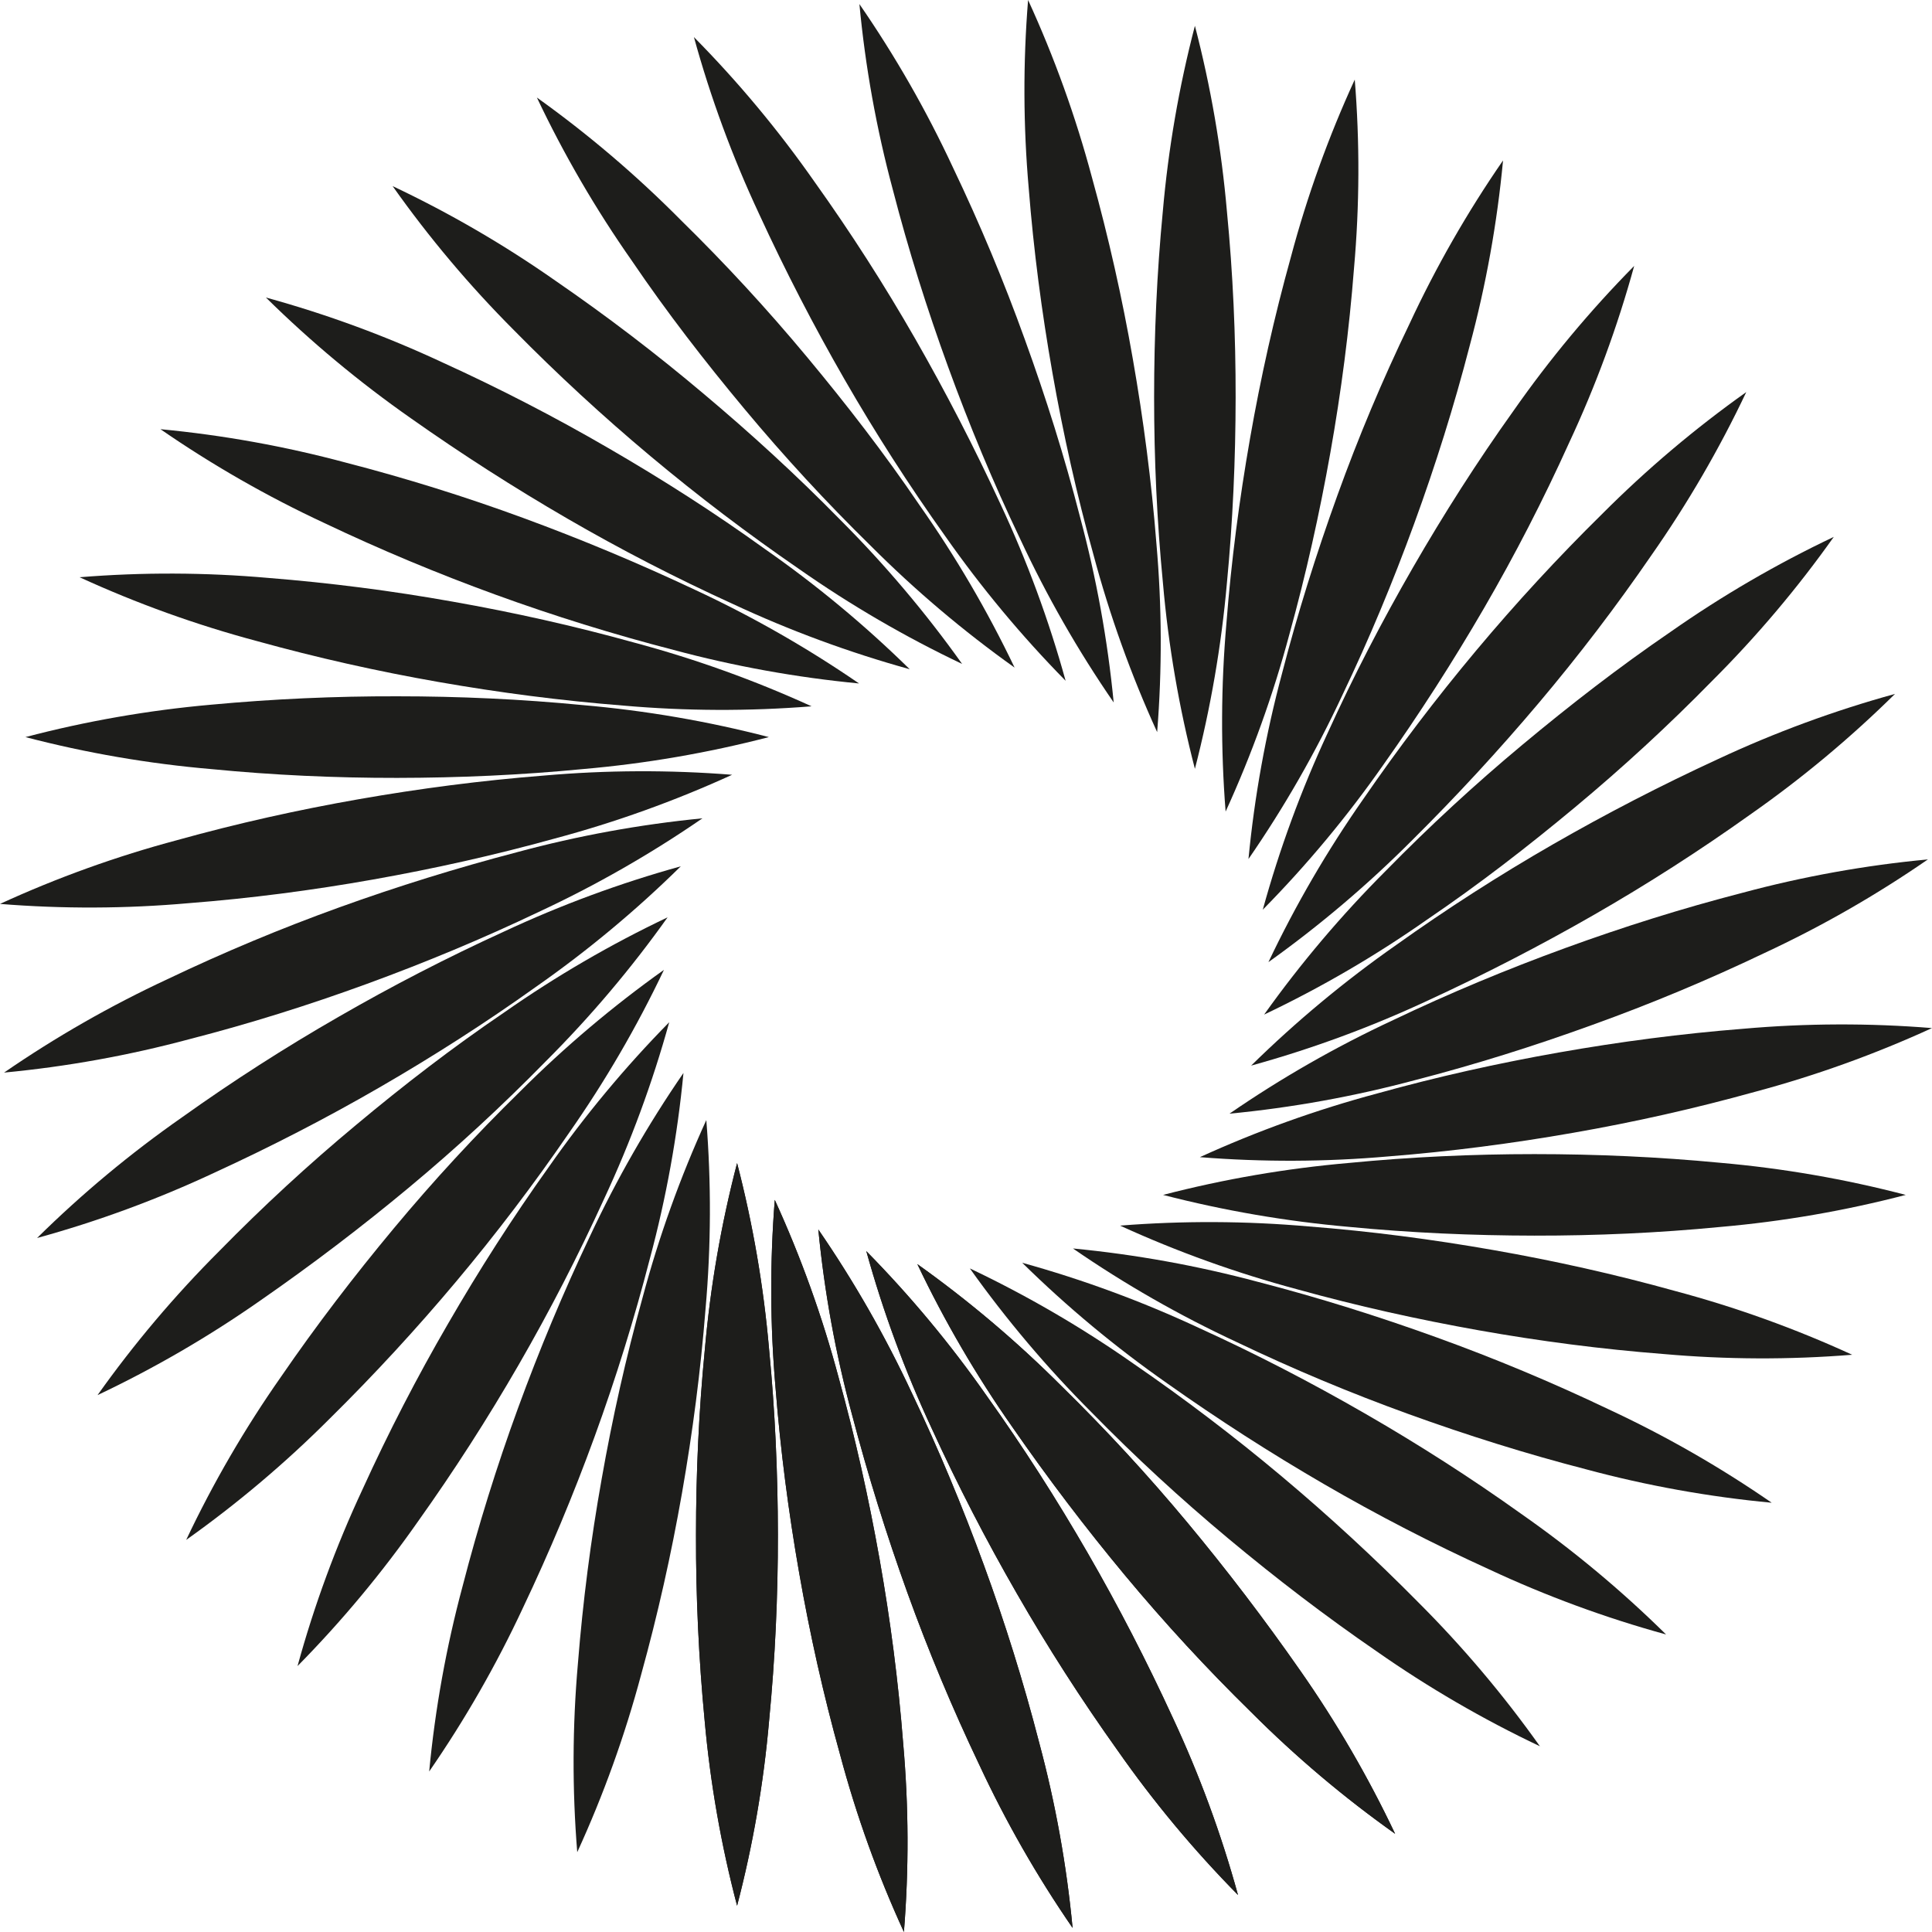
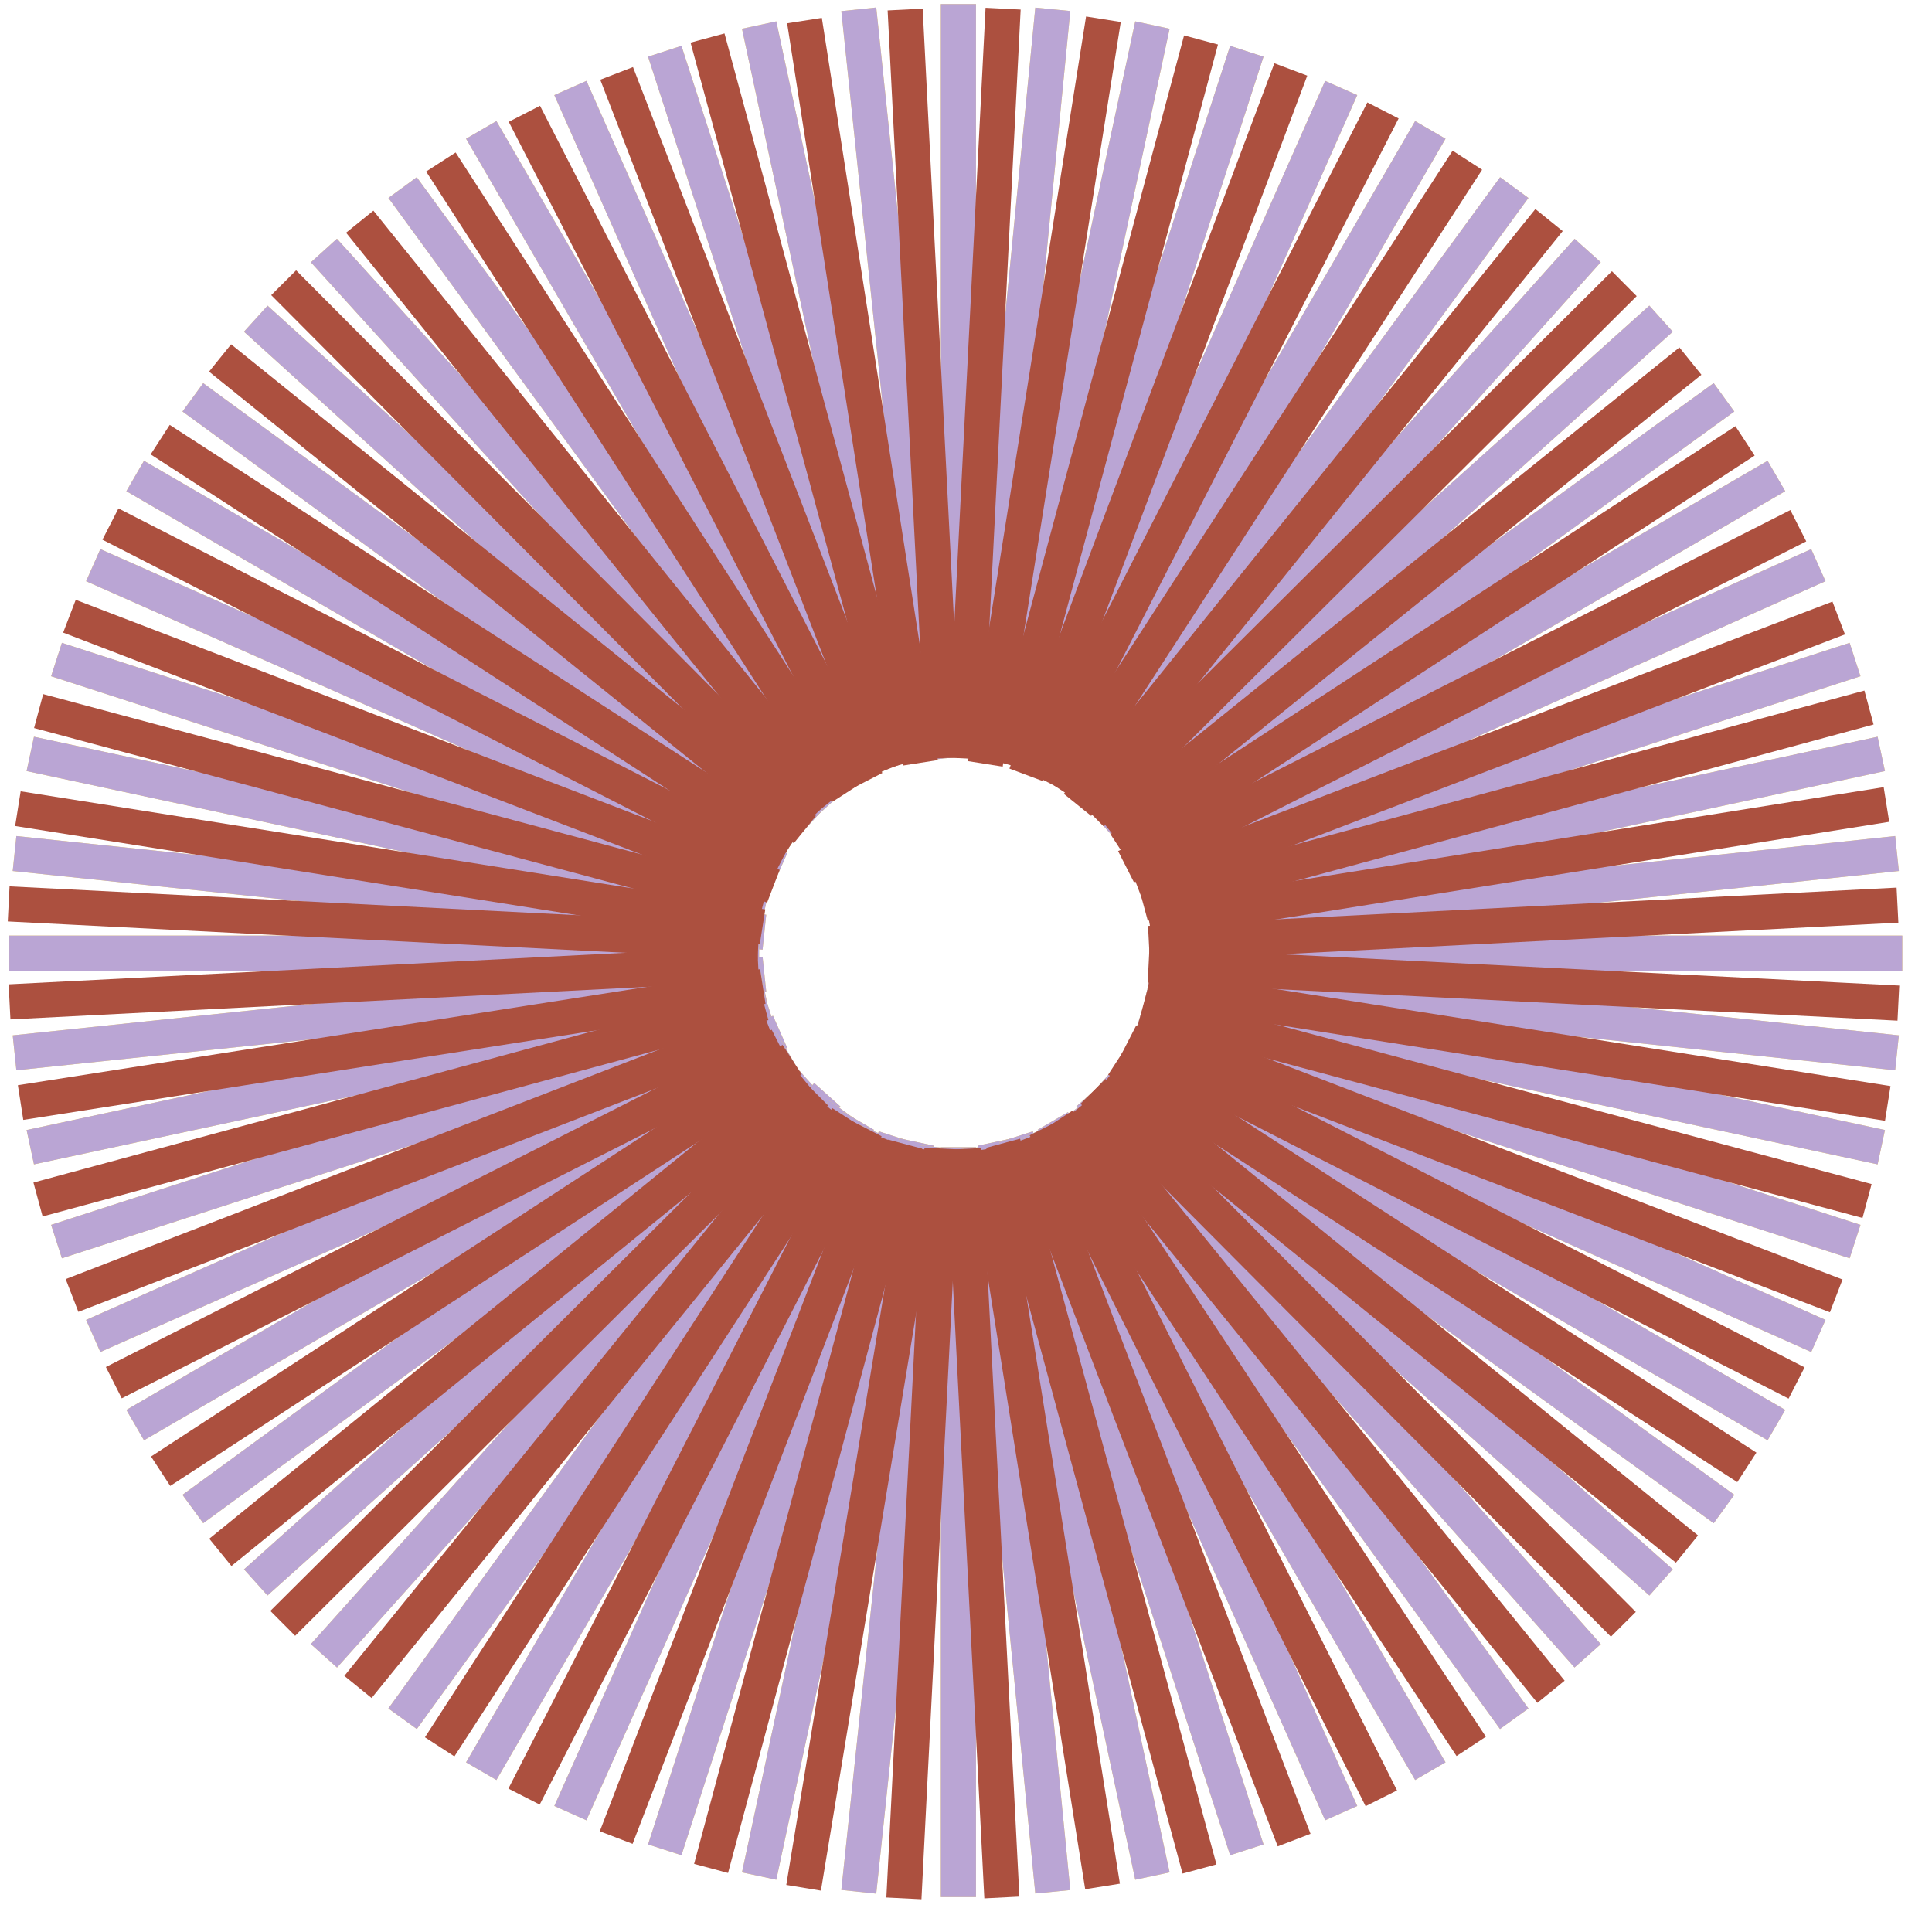
- <svg xmlns="http://www.w3.org/2000/svg" viewBox="0 0 260.46 260.46">
-   <defs>
-     <style>.cls-1{fill:#1d1d1b;}</style>
-   </defs>
-   <g id="Слой_2" data-name="Слой 2">
-     <g id="Слой_1-2" data-name="Слой 1">
-       <path class="cls-1" d="M123.67,170.42a152.76,152.76,0,0,1,19.41,16.42q9,8.82,17,18.43t15.21,19.95a151.2,151.2,0,0,1,12.79,22,150.48,150.48,0,0,1-19.42-16.41q-9-8.82-17-18.44t-15.19-20A152.11,152.11,0,0,1,123.67,170.42Z" />
-       <path class="cls-1" d="M116.79,168.67a151.89,151.89,0,0,1,16.26,19.55c4.88,6.83,9.38,13.87,13.56,21.1s8,14.65,11.51,22.28a150.93,150.93,0,0,1,8.78,23.87,151.07,151.07,0,0,1-16.27-19.54q-7.31-10.25-13.55-21.11c-4.17-7.24-8-14.66-11.49-22.29A153.25,153.25,0,0,1,116.79,168.67Z" />
-       <path class="cls-1" d="M110.32,165.75a153,153,0,0,1,12.62,22.07c3.61,7.58,6.82,15.3,9.69,23.14s5.36,15.82,7.46,23.95a151.22,151.22,0,0,1,4.51,25A151.61,151.61,0,0,1,132,237.87q-5.42-11.37-9.67-23.15t-7.45-23.95A152.28,152.28,0,0,1,110.32,165.75Z" />
-       <path class="cls-1" d="M104.45,161.76a151.84,151.84,0,0,1,8.6,23.92c2.24,8.09,4.06,16.25,5.52,24.47s2.54,16.52,3.19,24.88a150.9,150.9,0,0,1,.1,25.43,150,150,0,0,1-8.61-23.93c-2.25-8.08-4.07-16.24-5.51-24.47s-2.52-16.51-3.18-24.88A152.9,152.9,0,0,1,104.45,161.76Z" />
-       <path class="cls-1" d="M99.37,156.8a152.31,152.31,0,0,1,4.31,25.06c.81,8.35,1.18,16.7,1.19,25s-.37,16.71-1.18,25.06a150,150,0,0,1-4.32,25A151,151,0,0,1,95,232q-1.2-12.53-1.17-25.06c0-8.35.38-16.7,1.19-25A152.31,152.31,0,0,1,99.37,156.8Z" />
-       <path class="cls-1" d="M95.22,151a151.84,151.84,0,0,1-.1,25.42c-.66,8.37-1.74,16.66-3.18,24.88s-3.27,16.39-5.51,24.48a150.9,150.9,0,0,1-8.61,23.92,150.91,150.91,0,0,1,.09-25.43q1-12.54,3.2-24.87c1.45-8.23,3.27-16.39,5.52-24.47A152.91,152.91,0,0,1,95.22,151Z" />
-       <path class="cls-1" d="M92.14,144.65a152.35,152.35,0,0,1-4.52,25q-3.15,12.19-7.45,24T70.5,216.76a151.09,151.09,0,0,1-12.64,22.06,151.22,151.22,0,0,1,4.51-25q3.15-12.18,7.47-24t9.68-23.13A152.9,152.9,0,0,1,92.14,144.65Z" />
-       <path class="cls-1" d="M90.22,137.81a152.88,152.88,0,0,1-8.8,23.86Q76.2,173.12,69.92,184T56.38,205.07a151.89,151.89,0,0,1-16.27,19.54,150.45,150.45,0,0,1,8.78-23.86q5.22-11.46,11.51-22.29c4.18-7.23,8.68-14.27,13.56-21.1A152.57,152.57,0,0,1,90.22,137.81Z" />
-       <path class="cls-1" d="M89.51,130.75a152.11,152.11,0,0,1-12.81,22q-7.12,10.38-15.19,20t-17,18.44a150.38,150.38,0,0,1-19.41,16.41,150.3,150.3,0,0,1,12.79-22c4.75-6.92,9.83-13.55,15.2-20s11-12.55,17-18.43A152.76,152.76,0,0,1,89.51,130.75Z" />
-       <path class="cls-1" d="M90,123.67a151.94,151.94,0,0,1-16.42,19.41q-8.82,9-18.43,17t-20,15.21a150.67,150.67,0,0,1-22,12.79,151.28,151.28,0,0,1,16.41-19.42q8.82-9,18.44-17c6.41-5.36,13-10.44,20-15.19A152.65,152.65,0,0,1,90,123.67Z" />
-       <path class="cls-1" d="M91.78,116.79a151.8,151.8,0,0,1-19.54,16.26c-6.83,4.88-13.87,9.38-21.1,13.56s-14.65,8-22.29,11.51A150.45,150.45,0,0,1,5,166.9a150.4,150.4,0,0,1,19.54-16.27q10.24-7.31,21.11-13.55c7.23-4.17,14.65-8,22.29-11.49A152.76,152.76,0,0,1,91.78,116.79Z" />
-       <path class="cls-1" d="M94.7,110.32a152.5,152.5,0,0,1-22.07,12.62c-7.57,3.61-15.29,6.82-23.14,9.69S33.67,138,25.55,140.09a151.34,151.34,0,0,1-25,4.51A151.71,151.71,0,0,1,22.59,132q11.36-5.42,23.14-9.67t24-7.45A152.66,152.66,0,0,1,94.7,110.32Z" />
-       <path class="cls-1" d="M98.7,104.45a152,152,0,0,1-23.93,8.6c-8.08,2.24-16.24,4.06-24.47,5.52s-16.51,2.54-24.87,3.19a150.9,150.9,0,0,1-25.43.1,149.91,149.91,0,0,1,23.92-8.61c8.09-2.25,16.25-4.07,24.47-5.51s16.52-2.52,24.89-3.18A152.9,152.9,0,0,1,98.7,104.45Z" />
-       <path class="cls-1" d="M103.65,99.37a152,152,0,0,1-25.05,4.31c-8.35.81-16.71,1.18-25.06,1.19s-16.7-.37-25-1.18A150.08,150.08,0,0,1,3.43,99.37,151.14,151.14,0,0,1,28.49,95Q41,93.84,53.54,93.87c8.35,0,16.71.38,25.06,1.19A152,152,0,0,1,103.65,99.37Z" />
-       <path class="cls-1" d="M109.41,95.22A151.85,151.85,0,0,1,84,95.12c-8.36-.66-16.65-1.74-24.88-3.18s-16.38-3.27-24.47-5.51a150.54,150.54,0,0,1-23.92-8.61,150.79,150.79,0,0,1,25.42.09q12.55,1,24.88,3.2c8.22,1.45,16.38,3.27,24.47,5.52A152.8,152.8,0,0,1,109.41,95.22Z" />
-       <path class="cls-1" d="M115.81,92.14a152.47,152.47,0,0,1-25-4.52q-12.18-3.15-24-7.45T43.7,70.5A151.19,151.19,0,0,1,21.63,57.86a151.53,151.53,0,0,1,25,4.51q12.18,3.15,23.94,7.47t23.14,9.68A153.44,153.44,0,0,1,115.81,92.14Z" />
-       <path class="cls-1" d="M122.64,90.22a152.76,152.76,0,0,1-23.85-8.8Q87.33,76.2,76.5,69.92T55.38,56.38A151.8,151.8,0,0,1,35.85,40.11a150.45,150.45,0,0,1,23.86,8.78Q71.17,54.11,82,60.4C89.22,64.58,96.27,69.08,103.1,74A151.8,151.8,0,0,1,122.64,90.22Z" />
-       <path class="cls-1" d="M129.71,89.51a152.22,152.22,0,0,1-22-12.81q-10.36-7.12-20-15.19t-18.43-17A150.45,150.45,0,0,1,52.93,25.09a149.88,149.88,0,0,1,22,12.79Q85.28,45,94.85,53.08c6.4,5.38,12.55,11,18.43,17A152.83,152.83,0,0,1,129.71,89.51Z" />
-       <path class="cls-1" d="M136.78,90a152.53,152.53,0,0,1-19.4-16.42c-6-5.88-11.64-12-17-18.43s-10.45-13-15.2-20a150.72,150.72,0,0,1-12.8-22A150.6,150.6,0,0,1,91.78,29.67c6,5.88,11.64,12,17,18.44s10.44,13,15.19,20A151.68,151.68,0,0,1,136.78,90Z" />
-       <path class="cls-1" d="M143.66,91.78A153.46,153.46,0,0,1,127.4,72.24Q120.1,62,113.85,51.14T102.34,28.85A150.48,150.48,0,0,1,93.55,5a150.48,150.48,0,0,1,16.28,19.54q7.31,10.24,13.54,21.11t11.5,22.29A151.72,151.72,0,0,1,143.66,91.78Z" />
-       <path class="cls-1" d="M150.14,94.7a151.57,151.57,0,0,1-12.62-22.07c-3.62-7.57-6.83-15.29-9.69-23.14s-5.37-15.82-7.47-23.94a150.3,150.3,0,0,1-4.5-25,150.73,150.73,0,0,1,12.63,22.07q5.43,11.36,9.67,23.14c2.85,7.85,5.36,15.83,7.46,24A153.73,153.73,0,0,1,150.14,94.7Z" />
-       <path class="cls-1" d="M156,98.7a152.91,152.91,0,0,1-8.59-23.93c-2.25-8.08-4.07-16.24-5.52-24.47s-2.54-16.51-3.2-24.87A150.91,150.91,0,0,1,138.6,0a150.9,150.9,0,0,1,8.61,23.92q3.36,12.13,5.51,24.47c1.44,8.23,2.52,16.52,3.18,24.89A151.84,151.84,0,0,1,156,98.7Z" />
-       <path class="cls-1" d="M161.09,103.65a152,152,0,0,1-4.31-25.05c-.81-8.35-1.19-16.71-1.19-25.06s.37-16.7,1.17-25a151.14,151.14,0,0,1,4.33-25.06,151.11,151.11,0,0,1,4.32,25.06c.81,8.35,1.18,16.7,1.17,25.05s-.38,16.71-1.18,25.06A154.14,154.14,0,0,1,161.09,103.65Z" />
-       <path class="cls-1" d="M165.23,109.41A152.91,152.91,0,0,1,165.34,84c.65-8.36,1.74-16.65,3.18-24.88s3.26-16.38,5.51-24.47a149.56,149.56,0,0,1,8.61-23.92,150.78,150.78,0,0,1-.1,25.42c-.65,8.37-1.73,16.66-3.19,24.88s-3.28,16.38-5.52,24.47A151.84,151.84,0,0,1,165.23,109.41Z" />
-       <path class="cls-1" d="M168.31,115.81a153.54,153.54,0,0,1,4.52-25c2.1-8.12,4.61-16.1,7.46-24S186.35,51.27,190,43.7a150.21,150.21,0,0,1,12.63-22.07,150.49,150.49,0,0,1-4.5,25c-2.1,8.12-4.61,16.1-7.47,23.94s-6.07,15.57-9.69,23.14A151.57,151.57,0,0,1,168.31,115.81Z" />
-       <path class="cls-1" d="M170.24,122.64A152.76,152.76,0,0,1,179,98.79c3.47-7.64,7.32-15.06,11.49-22.29s8.67-14.29,13.55-21.12a151,151,0,0,1,16.27-19.53,150.45,150.45,0,0,1-8.78,23.86Q206.35,71.17,200.06,82T186.5,103.1A151.8,151.8,0,0,1,170.24,122.64Z" />
-       <path class="cls-1" d="M171,129.71a152.17,152.17,0,0,1,12.8-22q7.13-10.36,15.2-20t17-18.43a150.55,150.55,0,0,1,19.42-16.42,150.78,150.78,0,0,1-12.79,22q-7.12,10.36-15.21,19.94t-17,18.43A152.83,152.83,0,0,1,171,129.71Z" />
-       <path class="cls-1" d="M170.42,136.78a153.36,153.36,0,0,1,16.42-19.4c5.88-6,12-11.64,18.43-17s13-10.45,19.95-15.2a151.25,151.25,0,0,1,22-12.8,149.81,149.81,0,0,1-16.41,19.42c-5.88,6-12,11.64-18.44,17s-13,10.44-20,15.19A151.15,151.15,0,0,1,170.42,136.78Z" />
-       <path class="cls-1" d="M168.67,143.66a153.54,153.54,0,0,1,19.55-16.26q10.25-7.31,21.1-13.55t22.28-11.51a151,151,0,0,1,23.87-8.79,151.15,151.15,0,0,1-19.54,16.28q-10.25,7.31-21.11,13.54t-22.29,11.5A152.21,152.21,0,0,1,168.67,143.66Z" />
-       <path class="cls-1" d="M165.75,150.14a152.1,152.1,0,0,1,22.07-12.62c7.58-3.62,15.3-6.83,23.14-9.69s15.82-5.37,23.95-7.47a150.18,150.18,0,0,1,25-4.5,150.63,150.63,0,0,1-22.06,12.63q-11.37,5.43-23.15,9.67c-7.85,2.85-15.82,5.36-23.95,7.46A153.34,153.34,0,0,1,165.75,150.14Z" />
-       <path class="cls-1" d="M161.76,156a152.8,152.8,0,0,1,23.92-8.59c8.09-2.25,16.25-4.07,24.47-5.52s16.52-2.54,24.88-3.2a150.91,150.91,0,0,1,25.43-.09,151,151,0,0,1-23.93,8.61q-12.12,3.36-24.47,5.51c-8.22,1.44-16.51,2.52-24.88,3.18A151.84,151.84,0,0,1,161.76,156Z" />
-       <path class="cls-1" d="M156.8,161.09a152.31,152.31,0,0,1,25.06-4.31c8.35-.81,16.7-1.19,25-1.19s16.71.37,25.06,1.17a151,151,0,0,1,25,4.33,151,151,0,0,1-25,4.32c-8.35.81-16.7,1.18-25.06,1.17s-16.7-.38-25-1.18A154.45,154.45,0,0,1,156.8,161.09Z" />
-       <path class="cls-1" d="M151,165.23a152.9,152.9,0,0,1,25.42.11c8.37.65,16.66,1.74,24.88,3.18s16.39,3.26,24.48,5.51a149.91,149.91,0,0,1,23.92,8.61,150.9,150.9,0,0,1-25.43-.1c-8.36-.65-16.65-1.73-24.87-3.19s-16.39-3.28-24.47-5.52A152,152,0,0,1,151,165.23Z" />
-       <path class="cls-1" d="M144.65,168.31a153.42,153.42,0,0,1,25,4.52c8.13,2.1,16.11,4.61,24,7.46s15.57,6.06,23.14,9.67a150.11,150.11,0,0,1,22.06,12.63,150.18,150.18,0,0,1-25-4.5c-8.12-2.1-16.1-4.61-24-7.47s-15.56-6.07-23.13-9.69A151,151,0,0,1,144.65,168.31Z" />
-       <path class="cls-1" d="M137.81,170.24a152.88,152.88,0,0,1,23.86,8.8c7.63,3.47,15.05,7.32,22.29,11.49s14.28,8.67,21.11,13.55a151.07,151.07,0,0,1,19.54,16.27,150.45,150.45,0,0,1-23.86-8.78q-11.46-5.22-22.29-11.51t-21.1-13.56A152.57,152.57,0,0,1,137.81,170.24Z" />
-       <path class="cls-1" d="M130.75,171a152.06,152.06,0,0,1,22,12.8q10.38,7.13,20,15.2t18.44,17a150.48,150.48,0,0,1,16.41,19.42,151.2,151.2,0,0,1-22-12.79c-6.92-4.75-13.55-9.83-20-15.21s-12.55-11-18.43-17A152.76,152.76,0,0,1,130.75,171Z" />
-       <path class="cls-1" d="M123.67,170.42a152.76,152.76,0,0,1,19.41,16.42q9,8.82,17,18.43t15.21,19.95a151.2,151.2,0,0,1,12.79,22,150.48,150.48,0,0,1-19.42-16.41q-9-8.82-17-18.44t-15.19-20A152.11,152.11,0,0,1,123.67,170.42Z" />
-       <path class="cls-1" d="M116.79,168.67a151.89,151.89,0,0,1,16.26,19.55c4.88,6.83,9.38,13.87,13.56,21.1s8,14.65,11.51,22.28a150.93,150.93,0,0,1,8.78,23.87,151.07,151.07,0,0,1-16.27-19.54q-7.31-10.25-13.55-21.11c-4.17-7.24-8-14.66-11.49-22.29A153.25,153.25,0,0,1,116.79,168.67Z" />
-       <path class="cls-1" d="M110.32,165.75a153,153,0,0,1,12.62,22.07c3.61,7.58,6.82,15.3,9.69,23.14s5.36,15.82,7.46,23.95a151.22,151.22,0,0,1,4.51,25A151.61,151.61,0,0,1,132,237.87q-5.42-11.37-9.67-23.15t-7.45-23.95A152.28,152.28,0,0,1,110.32,165.75Z" />
-       <path class="cls-1" d="M104.45,161.76a151.84,151.84,0,0,1,8.6,23.92c2.24,8.09,4.06,16.25,5.52,24.47s2.54,16.52,3.19,24.88a150.9,150.9,0,0,1,.1,25.43,150,150,0,0,1-8.61-23.93c-2.25-8.08-4.07-16.24-5.51-24.47s-2.52-16.51-3.18-24.88A152.9,152.9,0,0,1,104.45,161.76Z" />
-       <path class="cls-1" d="M99.37,156.8a152.31,152.31,0,0,1,4.31,25.06c.81,8.35,1.18,16.7,1.19,25s-.37,16.71-1.18,25.06a150,150,0,0,1-4.32,25A151,151,0,0,1,95,232q-1.2-12.53-1.17-25.06c0-8.35.38-16.7,1.19-25A152.31,152.31,0,0,1,99.37,156.8Z" />
-     </g>
-   </g>
+ <svg xmlns="http://www.w3.org/2000/svg" width="55" height="55" viewBox="0 0 55 55" fill="none">
+   <path fill-rule="evenodd" clip-rule="evenodd" d="M27.784 0.116V21.462H26.784V0.116H27.784Z" fill="#F9D857" />
+   <path fill-rule="evenodd" clip-rule="evenodd" d="M27.784 0.116V21.462H26.784V0.116H27.784Z" fill="#BAA5D4" />
+   <path fill-rule="evenodd" clip-rule="evenodd" d="M24.945 0.213L27.184 21.559L26.19 21.664L23.951 0.317L24.945 0.213Z" fill="#F9D857" />
+   <path fill-rule="evenodd" clip-rule="evenodd" d="M24.945 0.213L27.184 21.559L26.19 21.664L23.951 0.317L24.945 0.213Z" fill="#BAA5D4" />
+   <path fill-rule="evenodd" clip-rule="evenodd" d="M22.1 0.608L26.579 21.507L25.601 21.716L21.123 0.818L22.1 0.608Z" fill="#F9D857" />
+   <path fill-rule="evenodd" clip-rule="evenodd" d="M22.1 0.608L26.579 21.507L25.601 21.716L21.123 0.818L22.1 0.608Z" fill="#BAA5D4" />
+   <path fill-rule="evenodd" clip-rule="evenodd" d="M19.4 1.305L25.968 21.607L25.017 21.915L18.449 1.613L19.4 1.305Z" fill="#F9D857" />
+   <path fill-rule="evenodd" clip-rule="evenodd" d="M19.4 1.305L25.968 21.607L25.017 21.915L18.449 1.613L19.4 1.305Z" fill="#BAA5D4" />
+   <path fill-rule="evenodd" clip-rule="evenodd" d="M16.695 2.302L25.353 21.857L24.438 22.262L15.78 2.707L16.695 2.302Z" fill="#F9D857" />
+   <path fill-rule="evenodd" clip-rule="evenodd" d="M16.695 2.302L25.353 21.857L24.438 22.262L15.78 2.707L16.695 2.302Z" fill="#BAA5D4" />
+   <path fill-rule="evenodd" clip-rule="evenodd" d="M14.132 3.447L24.88 21.958L24.015 22.46L13.268 3.949L14.132 3.447Z" fill="#F9D857" />
+   <path fill-rule="evenodd" clip-rule="evenodd" d="M14.132 3.447L24.88 21.958L24.015 22.46L13.268 3.949L14.132 3.447Z" fill="#BAA5D4" />
+   <path fill-rule="evenodd" clip-rule="evenodd" d="M11.864 5.045L24.404 22.212L23.596 22.802L11.057 5.635L11.864 5.045Z" fill="#F9D857" />
+   <path fill-rule="evenodd" clip-rule="evenodd" d="M11.864 5.045L24.404 22.212L23.596 22.802L11.057 5.635L11.864 5.045Z" fill="#BAA5D4" />
+   <path fill-rule="evenodd" clip-rule="evenodd" d="M9.592 6.796L23.923 22.619L23.181 23.291L8.851 7.467L9.592 6.796Z" fill="#F9D857" />
+   <path fill-rule="evenodd" clip-rule="evenodd" d="M9.592 6.796L23.923 22.619L23.181 23.291L8.851 7.467L9.592 6.796Z" fill="#BAA5D4" />
+   <path fill-rule="evenodd" clip-rule="evenodd" d="M7.617 8.702L23.44 23.032L22.769 23.773L6.945 9.443L7.617 8.702Z" fill="#F9D857" />
+   <path fill-rule="evenodd" clip-rule="evenodd" d="M7.617 8.702L23.44 23.032L22.769 23.773L6.945 9.443L7.617 8.702Z" fill="#BAA5D4" />
+   <path fill-rule="evenodd" clip-rule="evenodd" d="M5.785 10.908L22.951 23.447L22.361 24.254L5.195 11.715L5.785 10.908Z" fill="#F9D857" />
+   <path fill-rule="evenodd" clip-rule="evenodd" d="M5.785 10.908L22.951 23.447L22.361 24.254L5.195 11.715L5.785 10.908Z" fill="#BAA5D4" />
+   <path fill-rule="evenodd" clip-rule="evenodd" d="M4.099 13.118L22.609 23.866L22.107 24.731L3.597 13.983L4.099 13.118Z" fill="#F9D857" />
+   <path fill-rule="evenodd" clip-rule="evenodd" d="M4.099 13.118L22.609 23.866L22.107 24.731L3.597 13.983L4.099 13.118Z" fill="#BAA5D4" />
+   <path fill-rule="evenodd" clip-rule="evenodd" d="M2.856 15.631L22.411 24.289L22.006 25.203L2.451 16.546L2.856 15.631Z" fill="#F9D857" />
+   <path fill-rule="evenodd" clip-rule="evenodd" d="M2.856 15.631L22.411 24.289L22.006 25.203L2.451 16.546L2.856 15.631Z" fill="#BAA5D4" />
+   <path fill-rule="evenodd" clip-rule="evenodd" d="M1.762 18.3L22.064 24.868L21.756 25.819L1.455 19.251L1.762 18.3Z" fill="#F9D857" />
+   <path fill-rule="evenodd" clip-rule="evenodd" d="M1.762 18.3L22.064 24.868L21.756 25.819L1.455 19.251L1.762 18.3Z" fill="#BAA5D4" />
+   <path fill-rule="evenodd" clip-rule="evenodd" d="M0.967 20.973L21.866 25.452L21.656 26.429L0.757 21.951L0.967 20.973Z" fill="#F9D857" />
+   <path fill-rule="evenodd" clip-rule="evenodd" d="M0.967 20.973L21.866 25.452L21.656 26.429L0.757 21.951L0.967 20.973Z" fill="#BAA5D4" />
+   <path fill-rule="evenodd" clip-rule="evenodd" d="M0.466 23.801L21.813 26.04L21.709 27.035L0.362 24.796L0.466 23.801Z" fill="#F9D857" />
+   <path fill-rule="evenodd" clip-rule="evenodd" d="M0.466 23.801L21.813 26.04L21.709 27.035L0.362 24.796L0.466 23.801Z" fill="#BAA5D4" />
+   <path fill-rule="evenodd" clip-rule="evenodd" d="M0.265 26.635H21.611V27.635H0.265V26.635Z" fill="#F9D857" />
+   <path fill-rule="evenodd" clip-rule="evenodd" d="M0.265 26.635H21.611V27.635H0.265V26.635Z" fill="#BAA5D4" />
+   <path fill-rule="evenodd" clip-rule="evenodd" d="M0.362 29.474L21.709 27.235L21.813 28.229L0.466 30.468L0.362 29.474Z" fill="#F9D857" />
+   <path fill-rule="evenodd" clip-rule="evenodd" d="M0.362 29.474L21.709 27.235L21.813 28.229L0.466 30.468L0.362 29.474Z" fill="#BAA5D4" />
+   <path fill-rule="evenodd" clip-rule="evenodd" d="M0.757 32.169L21.656 27.691L21.866 28.669L0.967 33.147L0.757 32.169Z" fill="#F9D857" />
+   <path fill-rule="evenodd" clip-rule="evenodd" d="M0.757 32.169L21.656 27.691L21.866 28.669L0.967 33.147L0.757 32.169Z" fill="#BAA5D4" />
+   <path fill-rule="evenodd" clip-rule="evenodd" d="M1.455 34.869L21.756 28.301L22.064 29.253L1.762 35.821L1.455 34.869Z" fill="#F9D857" />
+   <path fill-rule="evenodd" clip-rule="evenodd" d="M1.455 34.869L21.756 28.301L22.064 29.253L1.762 35.821L1.455 34.869Z" fill="#BAA5D4" />
+   <path fill-rule="evenodd" clip-rule="evenodd" d="M2.451 37.575L22.006 28.917L22.411 29.831L2.856 38.489L2.451 37.575Z" fill="#F9D857" />
+   <path fill-rule="evenodd" clip-rule="evenodd" d="M2.451 37.575L22.006 28.917L22.411 29.831L2.856 38.489L2.451 37.575Z" fill="#BAA5D4" />
+   <path fill-rule="evenodd" clip-rule="evenodd" d="M3.597 40.137L22.107 29.389L22.609 30.254L4.099 41.002L3.597 40.137Z" fill="#F9D857" />
+   <path fill-rule="evenodd" clip-rule="evenodd" d="M3.597 40.137L22.107 29.389L22.609 30.254L4.099 41.002L3.597 40.137Z" fill="#BAA5D4" />
+   <path fill-rule="evenodd" clip-rule="evenodd" d="M5.195 42.554L22.361 30.015L22.951 30.823L5.785 43.362L5.195 42.554Z" fill="#F9D857" />
+   <path fill-rule="evenodd" clip-rule="evenodd" d="M5.195 42.554L22.361 30.015L22.951 30.823L5.785 43.362L5.195 42.554Z" fill="#BAA5D4" />
+   <path fill-rule="evenodd" clip-rule="evenodd" d="M6.947 44.676L22.771 30.494L23.438 31.239L7.615 45.42L6.947 44.676Z" fill="#F9D857" />
+   <path fill-rule="evenodd" clip-rule="evenodd" d="M6.947 44.676L22.771 30.494L23.438 31.239L7.615 45.42L6.947 44.676Z" fill="#BAA5D4" />
+   <path fill-rule="evenodd" clip-rule="evenodd" d="M8.849 46.804L23.18 30.831L23.924 31.499L9.594 47.472L8.849 46.804Z" fill="#F9D857" />
+   <path fill-rule="evenodd" clip-rule="evenodd" d="M8.849 46.804L23.18 30.831L23.924 31.499L9.594 47.472L8.849 46.804Z" fill="#BAA5D4" />
+   <path fill-rule="evenodd" clip-rule="evenodd" d="M11.056 48.636L23.595 31.32L24.405 31.906L11.866 49.222L11.056 48.636Z" fill="#F9D857" />
+   <path fill-rule="evenodd" clip-rule="evenodd" d="M11.056 48.636L23.595 31.32L24.405 31.906L11.866 49.222L11.056 48.636Z" fill="#BAA5D4" />
+   <path fill-rule="evenodd" clip-rule="evenodd" d="M13.268 50.171L24.015 31.66L24.88 32.163L14.132 50.673L13.268 50.171Z" fill="#F9D857" />
+   <path fill-rule="evenodd" clip-rule="evenodd" d="M13.268 50.171L24.015 31.66L24.88 32.163L14.132 50.673L13.268 50.171Z" fill="#BAA5D4" />
+   <path fill-rule="evenodd" clip-rule="evenodd" d="M15.781 51.412L24.439 32.006L25.352 32.414L16.694 51.82L15.781 51.412Z" fill="#F9D857" />
+   <path fill-rule="evenodd" clip-rule="evenodd" d="M15.781 51.412L24.439 32.006L25.352 32.414L16.694 51.82L15.781 51.412Z" fill="#BAA5D4" />
+   <path fill-rule="evenodd" clip-rule="evenodd" d="M18.449 52.507L25.017 32.206L25.968 32.513L19.4 52.815L18.449 52.507Z" fill="#F9D857" />
+   <path fill-rule="evenodd" clip-rule="evenodd" d="M18.449 52.507L25.017 32.206L25.968 32.513L19.4 52.815L18.449 52.507Z" fill="#BAA5D4" />
+   <path fill-rule="evenodd" clip-rule="evenodd" d="M21.123 53.303L25.601 32.404L26.579 32.614L22.1 53.512L21.123 53.303Z" fill="#F9D857" />
+   <path fill-rule="evenodd" clip-rule="evenodd" d="M21.123 53.303L25.601 32.404L26.579 32.614L22.1 53.512L21.123 53.303Z" fill="#BAA5D4" />
+   <path fill-rule="evenodd" clip-rule="evenodd" d="M23.951 53.803L26.19 32.605L27.184 32.711L24.945 53.908L23.951 53.803Z" fill="#F9D857" />
+   <path fill-rule="evenodd" clip-rule="evenodd" d="M23.951 53.803L26.19 32.605L27.184 32.711L24.945 53.908L23.951 53.803Z" fill="#BAA5D4" />
+   <path fill-rule="evenodd" clip-rule="evenodd" d="M26.784 54.005V32.658H27.784V54.005H26.784Z" fill="#F9D857" />
+   <path fill-rule="evenodd" clip-rule="evenodd" d="M26.784 54.005V32.658H27.784V54.005H26.784Z" fill="#BAA5D4" />
+   <path fill-rule="evenodd" clip-rule="evenodd" d="M29.473 53.904L27.384 32.707L28.379 32.609L30.469 53.806L29.473 53.904Z" fill="#F9D857" />
+   <path fill-rule="evenodd" clip-rule="evenodd" d="M29.473 53.904L27.384 32.707L28.379 32.609L30.469 53.806L29.473 53.904Z" fill="#BAA5D4" />
+   <path fill-rule="evenodd" clip-rule="evenodd" d="M32.318 53.512L27.84 32.614L28.818 32.404L33.296 53.303L32.318 53.512Z" fill="#F9D857" />
+   <path fill-rule="evenodd" clip-rule="evenodd" d="M32.318 53.512L27.84 32.614L28.818 32.404L33.296 53.303L32.318 53.512Z" fill="#BAA5D4" />
+   <path fill-rule="evenodd" clip-rule="evenodd" d="M35.019 52.815L28.45 32.513L29.402 32.206L35.97 52.507L35.019 52.815Z" fill="#F9D857" />
+   <path fill-rule="evenodd" clip-rule="evenodd" d="M35.019 52.815L28.45 32.513L29.402 32.206L35.97 52.507L35.019 52.815Z" fill="#BAA5D4" />
+   <path fill-rule="evenodd" clip-rule="evenodd" d="M37.725 51.82L29.067 32.414L29.98 32.006L38.638 51.412L37.725 51.82Z" fill="#F9D857" />
+   <path fill-rule="evenodd" clip-rule="evenodd" d="M37.725 51.82L29.067 32.414L29.98 32.006L38.638 51.412L37.725 51.82Z" fill="#BAA5D4" />
+   <path fill-rule="evenodd" clip-rule="evenodd" d="M40.286 50.673L29.539 32.163L30.403 31.66L41.151 50.171L40.286 50.673Z" fill="#F9D857" />
+   <path fill-rule="evenodd" clip-rule="evenodd" d="M40.286 50.673L29.539 32.163L30.403 31.66L41.151 50.171L40.286 50.673Z" fill="#BAA5D4" />
+   <path fill-rule="evenodd" clip-rule="evenodd" d="M42.702 49.222L30.163 31.906L30.973 31.32L43.512 48.636L42.702 49.222Z" fill="#F9D857" />
+   <path fill-rule="evenodd" clip-rule="evenodd" d="M42.702 49.222L30.163 31.906L30.973 31.32L43.512 48.636L42.702 49.222Z" fill="#BAA5D4" />
+   <path fill-rule="evenodd" clip-rule="evenodd" d="M44.823 47.47L30.642 31.497L31.39 30.833L45.571 46.806L44.823 47.47Z" fill="#F9D857" />
+   <path fill-rule="evenodd" clip-rule="evenodd" d="M44.823 47.47L30.642 31.497L31.39 30.833L45.571 46.806L44.823 47.47Z" fill="#BAA5D4" />
+   <path fill-rule="evenodd" clip-rule="evenodd" d="M46.955 45.422L30.983 31.241L31.646 30.493L47.619 44.674L46.955 45.422Z" fill="#F9D857" />
+   <path fill-rule="evenodd" clip-rule="evenodd" d="M46.955 45.422L30.983 31.241L31.646 30.493L47.619 44.674L46.955 45.422Z" fill="#BAA5D4" />
+   <path fill-rule="evenodd" clip-rule="evenodd" d="M48.785 43.363L31.469 30.824L32.056 30.014L49.372 42.553L48.785 43.363Z" fill="#F9D857" />
+   <path fill-rule="evenodd" clip-rule="evenodd" d="M48.785 43.363L31.469 30.824L32.056 30.014L49.372 42.553L48.785 43.363Z" fill="#BAA5D4" />
+   <path fill-rule="evenodd" clip-rule="evenodd" d="M50.32 41.002L31.81 30.254L32.312 29.389L50.822 40.137L50.32 41.002Z" fill="#F9D857" />
+   <path fill-rule="evenodd" clip-rule="evenodd" d="M50.32 41.002L31.81 30.254L32.312 29.389L50.822 40.137L50.32 41.002Z" fill="#BAA5D4" />
+   <path fill-rule="evenodd" clip-rule="evenodd" d="M51.562 38.489L32.156 29.831L32.563 28.917L51.969 37.575L51.562 38.489Z" fill="#F9D857" />
+   <path fill-rule="evenodd" clip-rule="evenodd" d="M51.562 38.489L32.156 29.831L32.563 28.917L51.969 37.575L51.562 38.489Z" fill="#BAA5D4" />
+   <path fill-rule="evenodd" clip-rule="evenodd" d="M52.656 35.821L32.355 29.253L32.663 28.301L52.964 34.869L52.656 35.821Z" fill="#F9D857" />
+   <path fill-rule="evenodd" clip-rule="evenodd" d="M52.656 35.821L32.355 29.253L32.663 28.301L52.964 34.869L52.656 35.821Z" fill="#BAA5D4" />
+   <path fill-rule="evenodd" clip-rule="evenodd" d="M53.452 33.147L32.553 28.669L32.763 27.691L53.661 32.169L53.452 33.147Z" fill="#F9D857" />
+   <path fill-rule="evenodd" clip-rule="evenodd" d="M53.452 33.147L32.553 28.669L32.763 27.691L53.661 32.169L53.452 33.147Z" fill="#BAA5D4" />
+   <path fill-rule="evenodd" clip-rule="evenodd" d="M53.952 30.468L32.755 28.229L32.86 27.235L54.057 29.474L53.952 30.468Z" fill="#F9D857" />
+   <path fill-rule="evenodd" clip-rule="evenodd" d="M53.952 30.468L32.755 28.229L32.86 27.235L54.057 29.474L53.952 30.468Z" fill="#BAA5D4" />
+   <path fill-rule="evenodd" clip-rule="evenodd" d="M54.154 27.635H32.807V26.635H54.154V27.635Z" fill="#F9D857" />
+   <path fill-rule="evenodd" clip-rule="evenodd" d="M54.154 27.635H32.807V26.635H54.154V27.635Z" fill="#BAA5D4" />
+   <path fill-rule="evenodd" clip-rule="evenodd" d="M54.057 24.796L32.86 27.035L32.755 26.04L53.952 23.801L54.057 24.796Z" fill="#F9D857" />
+   <path fill-rule="evenodd" clip-rule="evenodd" d="M54.057 24.796L32.86 27.035L32.755 26.04L53.952 23.801L54.057 24.796Z" fill="#BAA5D4" />
+   <path fill-rule="evenodd" clip-rule="evenodd" d="M53.661 21.951L32.763 26.429L32.553 25.452L53.452 20.973L53.661 21.951Z" fill="#F9D857" />
+   <path fill-rule="evenodd" clip-rule="evenodd" d="M53.661 21.951L32.763 26.429L32.553 25.452L53.452 20.973L53.661 21.951Z" fill="#BAA5D4" />
+   <path fill-rule="evenodd" clip-rule="evenodd" d="M52.964 19.251L32.663 25.819L32.355 24.868L52.656 18.3L52.964 19.251Z" fill="#F9D857" />
+   <path fill-rule="evenodd" clip-rule="evenodd" d="M52.964 19.251L32.663 25.819L32.355 24.868L52.656 18.3L52.964 19.251Z" fill="#BAA5D4" />
+   <path fill-rule="evenodd" clip-rule="evenodd" d="M51.969 16.545L32.563 25.203L32.156 24.29L51.562 15.632L51.969 16.545Z" fill="#F9D857" />
+   <path fill-rule="evenodd" clip-rule="evenodd" d="M51.969 16.545L32.563 25.203L32.156 24.29L51.562 15.632L51.969 16.545Z" fill="#BAA5D4" />
+   <path fill-rule="evenodd" clip-rule="evenodd" d="M50.822 13.983L32.312 24.731L31.81 23.866L50.32 13.118L50.822 13.983Z" fill="#F9D857" />
+   <path fill-rule="evenodd" clip-rule="evenodd" d="M50.822 13.983L32.312 24.731L31.81 23.866L50.32 13.118L50.822 13.983Z" fill="#BAA5D4" />
+   <path fill-rule="evenodd" clip-rule="evenodd" d="M49.372 11.716L32.056 24.256L31.469 23.446L48.785 10.906L49.372 11.716Z" fill="#F9D857" />
+   <path fill-rule="evenodd" clip-rule="evenodd" d="M49.372 11.716L32.056 24.256L31.469 23.446L48.785 10.906L49.372 11.716Z" fill="#BAA5D4" />
+   <path fill-rule="evenodd" clip-rule="evenodd" d="M47.621 9.444L31.648 23.775L30.981 23.031L46.953 8.7L47.621 9.444Z" fill="#F9D857" />
+   <path fill-rule="evenodd" clip-rule="evenodd" d="M47.621 9.444L31.648 23.775L30.981 23.031L46.953 8.7L47.621 9.444Z" fill="#BAA5D4" />
+   <path fill-rule="evenodd" clip-rule="evenodd" d="M45.57 7.465L31.388 23.289L30.644 22.621L44.825 6.798L45.57 7.465Z" fill="#F9D857" />
+   <path fill-rule="evenodd" clip-rule="evenodd" d="M45.57 7.465L31.388 23.289L30.644 22.621L44.825 6.798L45.57 7.465Z" fill="#BAA5D4" />
+   <path fill-rule="evenodd" clip-rule="evenodd" d="M43.511 5.635L30.972 22.802L30.164 22.212L42.704 5.045L43.511 5.635Z" fill="#F9D857" />
+   <path fill-rule="evenodd" clip-rule="evenodd" d="M43.511 5.635L30.972 22.802L30.164 22.212L42.704 5.045L43.511 5.635Z" fill="#BAA5D4" />
+   <path fill-rule="evenodd" clip-rule="evenodd" d="M41.151 3.949L30.403 22.46L29.539 21.958L40.286 3.447L41.151 3.949Z" fill="#F9D857" />
+   <path fill-rule="evenodd" clip-rule="evenodd" d="M41.151 3.949L30.403 22.46L29.539 21.958L40.286 3.447L41.151 3.949Z" fill="#BAA5D4" />
+   <path fill-rule="evenodd" clip-rule="evenodd" d="M38.638 2.707L29.98 22.262L29.066 21.857L37.724 2.302L38.638 2.707Z" fill="#F9D857" />
+   <path fill-rule="evenodd" clip-rule="evenodd" d="M38.638 2.707L29.98 22.262L29.066 21.857L37.724 2.302L38.638 2.707Z" fill="#BAA5D4" />
+   <path fill-rule="evenodd" clip-rule="evenodd" d="M35.97 1.613L29.402 21.915L28.45 21.607L35.019 1.305L35.97 1.613Z" fill="#F9D857" />
+   <path fill-rule="evenodd" clip-rule="evenodd" d="M35.97 1.613L29.402 21.915L28.45 21.607L35.019 1.305L35.97 1.613Z" fill="#BAA5D4" />
+   <path fill-rule="evenodd" clip-rule="evenodd" d="M33.296 0.818L28.818 21.716L27.84 21.507L32.318 0.608L33.296 0.818Z" fill="#F9D857" />
+   <path fill-rule="evenodd" clip-rule="evenodd" d="M33.296 0.818L28.818 21.716L27.84 21.507L32.318 0.608L33.296 0.818Z" fill="#BAA5D4" />
+   <path fill-rule="evenodd" clip-rule="evenodd" d="M30.469 0.314L28.379 21.66L27.384 21.563L29.473 0.216L30.469 0.314Z" fill="#F9D857" />
+   <path fill-rule="evenodd" clip-rule="evenodd" d="M30.469 0.314L28.379 21.66L27.384 21.563L29.473 0.216L30.469 0.314Z" fill="#BAA5D4" />
+   <path fill-rule="evenodd" clip-rule="evenodd" d="M34.673 1.267L29.149 21.886L28.183 21.627L33.708 1.008L34.673 1.267Z" fill="#AC503F" />
+   <path fill-rule="evenodd" clip-rule="evenodd" d="M31.906 0.626L28.544 21.825L27.556 21.668L30.918 0.469L31.906 0.626Z" fill="#AC503F" />
+   <path fill-rule="evenodd" clip-rule="evenodd" d="M29.056 0.272L27.973 21.617L26.974 21.567L28.057 0.221L29.056 0.272Z" fill="#AC503F" />
+   <path fill-rule="evenodd" clip-rule="evenodd" d="M26.267 0.246L27.357 21.556L26.359 21.607L25.269 0.297L26.267 0.246Z" fill="#AC503F" />
+   <path fill-rule="evenodd" clip-rule="evenodd" d="M23.396 0.509L26.698 21.638L25.71 21.793L22.408 0.663L23.396 0.509Z" fill="#AC503F" />
+   <path fill-rule="evenodd" clip-rule="evenodd" d="M20.625 0.952L26.215 21.613L25.25 21.874L19.659 1.213L20.625 0.952Z" fill="#AC503F" />
+   <path fill-rule="evenodd" clip-rule="evenodd" d="M18.02 1.909L25.689 21.736L24.757 22.097L17.088 2.269L18.02 1.909Z" fill="#AC503F" />
+   <path fill-rule="evenodd" clip-rule="evenodd" d="M15.373 3.011L25.119 22.005L24.23 22.461L14.483 3.468L15.373 3.011Z" fill="#AC503F" />
+   <path fill-rule="evenodd" clip-rule="evenodd" d="M12.971 4.341L24.546 22.278L23.706 22.821L12.131 4.883L12.971 4.341Z" fill="#AC503F" />
+   <path fill-rule="evenodd" clip-rule="evenodd" d="M10.63 5.997L23.967 22.552L23.188 23.18L9.852 6.625L10.63 5.997Z" fill="#AC503F" />
+   <path fill-rule="evenodd" clip-rule="evenodd" d="M8.43 7.696L23.528 22.869L22.819 23.574L7.721 8.402L8.43 7.696Z" fill="#AC503F" />
+   <path fill-rule="evenodd" clip-rule="evenodd" d="M6.579 9.802L23.227 23.226L22.599 24.005L5.951 10.58L6.579 9.802Z" fill="#AC503F" />
+   <path fill-rule="evenodd" clip-rule="evenodd" d="M4.832 12.096L22.742 23.695L22.198 24.535L4.289 12.936L4.832 12.096Z" fill="#AC503F" />
+   <path fill-rule="evenodd" clip-rule="evenodd" d="M3.372 14.473L22.399 24.208L21.944 25.098L2.916 15.364L3.372 14.473Z" fill="#AC503F" />
+   <path fill-rule="evenodd" clip-rule="evenodd" d="M2.156 17.075L22.196 24.763L21.838 25.697L1.798 18.009L2.156 17.075Z" fill="#AC503F" />
+   <path fill-rule="evenodd" clip-rule="evenodd" d="M1.229 19.76L21.848 25.285L21.589 26.251L0.97 20.726L1.229 19.76Z" fill="#AC503F" />
+   <path fill-rule="evenodd" clip-rule="evenodd" d="M0.588 22.527L21.786 25.89L21.63 26.877L0.431 23.515L0.588 22.527Z" fill="#AC503F" />
+   <path fill-rule="evenodd" clip-rule="evenodd" d="M0.272 25.233L21.617 26.317L21.567 27.315L0.221 26.232L0.272 25.233Z" fill="#AC503F" />
+   <path fill-rule="evenodd" clip-rule="evenodd" d="M0.246 28.022L21.556 26.932L21.607 27.931L0.297 29.02L0.246 28.022Z" fill="#AC503F" />
+   <path fill-rule="evenodd" clip-rule="evenodd" d="M0.509 30.893L21.638 27.591L21.793 28.579L0.663 31.881L0.509 30.893Z" fill="#AC503F" />
+   <path fill-rule="evenodd" clip-rule="evenodd" d="M0.952 33.665L21.613 28.074L21.874 29.039L1.213 34.63L0.952 33.665Z" fill="#AC503F" />
+   <path fill-rule="evenodd" clip-rule="evenodd" d="M1.87 36.413L21.697 28.744L22.058 29.677L2.231 37.346L1.87 36.413Z" fill="#AC503F" />
+   <path fill-rule="evenodd" clip-rule="evenodd" d="M3.014 38.916L21.968 29.313L22.42 30.205L3.466 39.808L3.014 38.916Z" fill="#AC503F" />
+   <path fill-rule="evenodd" clip-rule="evenodd" d="M4.3 41.464L22.276 29.744L22.823 30.582L4.846 42.301L4.3 41.464Z" fill="#AC503F" />
+   <path fill-rule="evenodd" clip-rule="evenodd" d="M5.957 43.804L22.551 30.324L23.181 31.1L6.588 44.581L5.957 43.804Z" fill="#AC503F" />
+   <path fill-rule="evenodd" clip-rule="evenodd" d="M7.696 45.859L22.869 30.762L23.574 31.471L8.402 46.568L7.696 45.859Z" fill="#AC503F" />
+   <path fill-rule="evenodd" clip-rule="evenodd" d="M9.803 47.709L23.189 31.205L23.965 31.835L10.579 48.339L9.803 47.709Z" fill="#AC503F" />
+   <path fill-rule="evenodd" clip-rule="evenodd" d="M12.097 49.457L23.695 31.547L24.535 32.091L12.936 50.001L12.097 49.457Z" fill="#AC503F" />
+   <path fill-rule="evenodd" clip-rule="evenodd" d="M14.473 50.918L24.208 31.89L25.098 32.346L15.364 51.373L14.473 50.918Z" fill="#AC503F" />
+   <path fill-rule="evenodd" clip-rule="evenodd" d="M17.075 52.133L24.724 32.237L25.658 32.596L18.009 52.491L17.075 52.133Z" fill="#AC503F" />
+   <path fill-rule="evenodd" clip-rule="evenodd" d="M19.76 53.061L25.285 32.442L26.251 32.7L20.726 53.32L19.76 53.061Z" fill="#AC503F" />
+   <path fill-rule="evenodd" clip-rule="evenodd" d="M22.384 53.66L25.851 32.644L26.838 32.807L23.37 53.823L22.384 53.66Z" fill="#AC503F" />
+   <path fill-rule="evenodd" clip-rule="evenodd" d="M25.233 54.018L26.317 32.672L27.315 32.723L26.232 54.068L25.233 54.018Z" fill="#AC503F" />
+   <path fill-rule="evenodd" clip-rule="evenodd" d="M28.022 54.043L26.932 32.733L27.931 32.682L29.02 53.992L28.022 54.043Z" fill="#AC503F" />
+   <path fill-rule="evenodd" clip-rule="evenodd" d="M30.893 53.782L27.553 32.797L28.541 32.639L31.881 53.625L30.893 53.782Z" fill="#AC503F" />
+   <path fill-rule="evenodd" clip-rule="evenodd" d="M33.665 53.337L28.074 32.676L29.039 32.415L34.63 53.076L33.665 53.337Z" fill="#AC503F" />
+   <path fill-rule="evenodd" clip-rule="evenodd" d="M36.374 52.562L28.744 32.59L29.678 32.233L37.308 52.205L36.374 52.562Z" fill="#AC503F" />
+   <path fill-rule="evenodd" clip-rule="evenodd" d="M38.876 51.418L29.312 32.319L30.206 31.871L39.77 50.97L38.876 51.418Z" fill="#AC503F" />
+   <path fill-rule="evenodd" clip-rule="evenodd" d="M41.465 49.991L29.707 32.159L30.542 31.609L42.3 49.441L41.465 49.991Z" fill="#AC503F" />
+   <path fill-rule="evenodd" clip-rule="evenodd" d="M43.766 48.476L30.285 31.883L31.061 31.252L44.542 47.846L43.766 48.476Z" fill="#AC503F" />
+   <path fill-rule="evenodd" clip-rule="evenodd" d="M45.859 46.593L30.762 31.421L31.471 30.715L46.568 45.888L45.859 46.593Z" fill="#AC503F" />
+   <path fill-rule="evenodd" clip-rule="evenodd" d="M47.709 44.486L31.205 31.101L31.835 30.324L48.339 43.71L47.709 44.486Z" fill="#AC503F" />
+   <path fill-rule="evenodd" clip-rule="evenodd" d="M49.457 42.193L31.547 30.594L32.091 29.755L50.001 41.353L49.457 42.193Z" fill="#AC503F" />
+   <path fill-rule="evenodd" clip-rule="evenodd" d="M50.918 39.816L31.89 30.081L32.346 29.191L51.373 38.926L50.918 39.816Z" fill="#AC503F" />
+   <path fill-rule="evenodd" clip-rule="evenodd" d="M52.094 37.358L32.199 29.709L32.557 28.776L52.453 36.425L52.094 37.358Z" fill="#AC503F" />
+   <path fill-rule="evenodd" clip-rule="evenodd" d="M53.022 34.673L32.403 29.148L32.662 28.183L53.281 33.708L53.022 34.673Z" fill="#AC503F" />
+   <path fill-rule="evenodd" clip-rule="evenodd" d="M53.663 31.906L32.609 28.583L32.765 27.595L53.819 30.918L53.663 31.906Z" fill="#AC503F" />
+   <path fill-rule="evenodd" clip-rule="evenodd" d="M54.018 29.056L32.672 27.973L32.723 26.974L54.068 28.057L54.018 29.056Z" fill="#AC503F" />
+   <path fill-rule="evenodd" clip-rule="evenodd" d="M54.043 26.267L32.733 27.357L32.682 26.359L53.992 25.269L54.043 26.267Z" fill="#AC503F" />
+   <path fill-rule="evenodd" clip-rule="evenodd" d="M53.782 23.396L32.797 26.736L32.639 25.749L53.625 22.409L53.782 23.396Z" fill="#AC503F" />
+   <path fill-rule="evenodd" clip-rule="evenodd" d="M53.337 20.625L32.676 26.215L32.415 25.25L53.076 19.659L53.337 20.625Z" fill="#AC503F" />
+   <path fill-rule="evenodd" clip-rule="evenodd" d="M52.523 18.06L32.552 25.69L32.195 24.756L52.166 17.126L52.523 18.06Z" fill="#AC503F" />
+   <path fill-rule="evenodd" clip-rule="evenodd" d="M51.42 15.412L32.283 25.12L31.83 24.229L50.968 14.52L51.42 15.412Z" fill="#AC503F" />
+   <path fill-rule="evenodd" clip-rule="evenodd" d="M49.951 12.97L32.157 24.583L31.611 23.746L49.404 12.132L49.951 12.97Z" fill="#AC503F" />
+   <path fill-rule="evenodd" clip-rule="evenodd" d="M48.436 10.669L31.881 24.006L31.254 23.227L47.809 9.89L48.436 10.669Z" fill="#AC503F" />
+   <path fill-rule="evenodd" clip-rule="evenodd" d="M46.593 8.43L31.421 23.528L30.715 22.819L45.888 7.721L46.593 8.43Z" fill="#AC503F" />
+   <path fill-rule="evenodd" clip-rule="evenodd" d="M44.487 6.579L31.063 23.227L30.285 22.599L43.709 5.951L44.487 6.579Z" fill="#AC503F" />
+   <path fill-rule="evenodd" clip-rule="evenodd" d="M42.193 4.832L30.594 22.742L29.755 22.198L41.353 4.289L42.193 4.832Z" fill="#AC503F" />
+   <path fill-rule="evenodd" clip-rule="evenodd" d="M39.816 3.372L30.081 22.399L29.191 21.944L38.926 2.916L39.816 3.372Z" fill="#AC503F" />
+   <path fill-rule="evenodd" clip-rule="evenodd" d="M37.215 2.153L29.672 22.231L28.736 21.88L36.279 1.801L37.215 2.153Z" fill="#AC503F" />
</svg>
